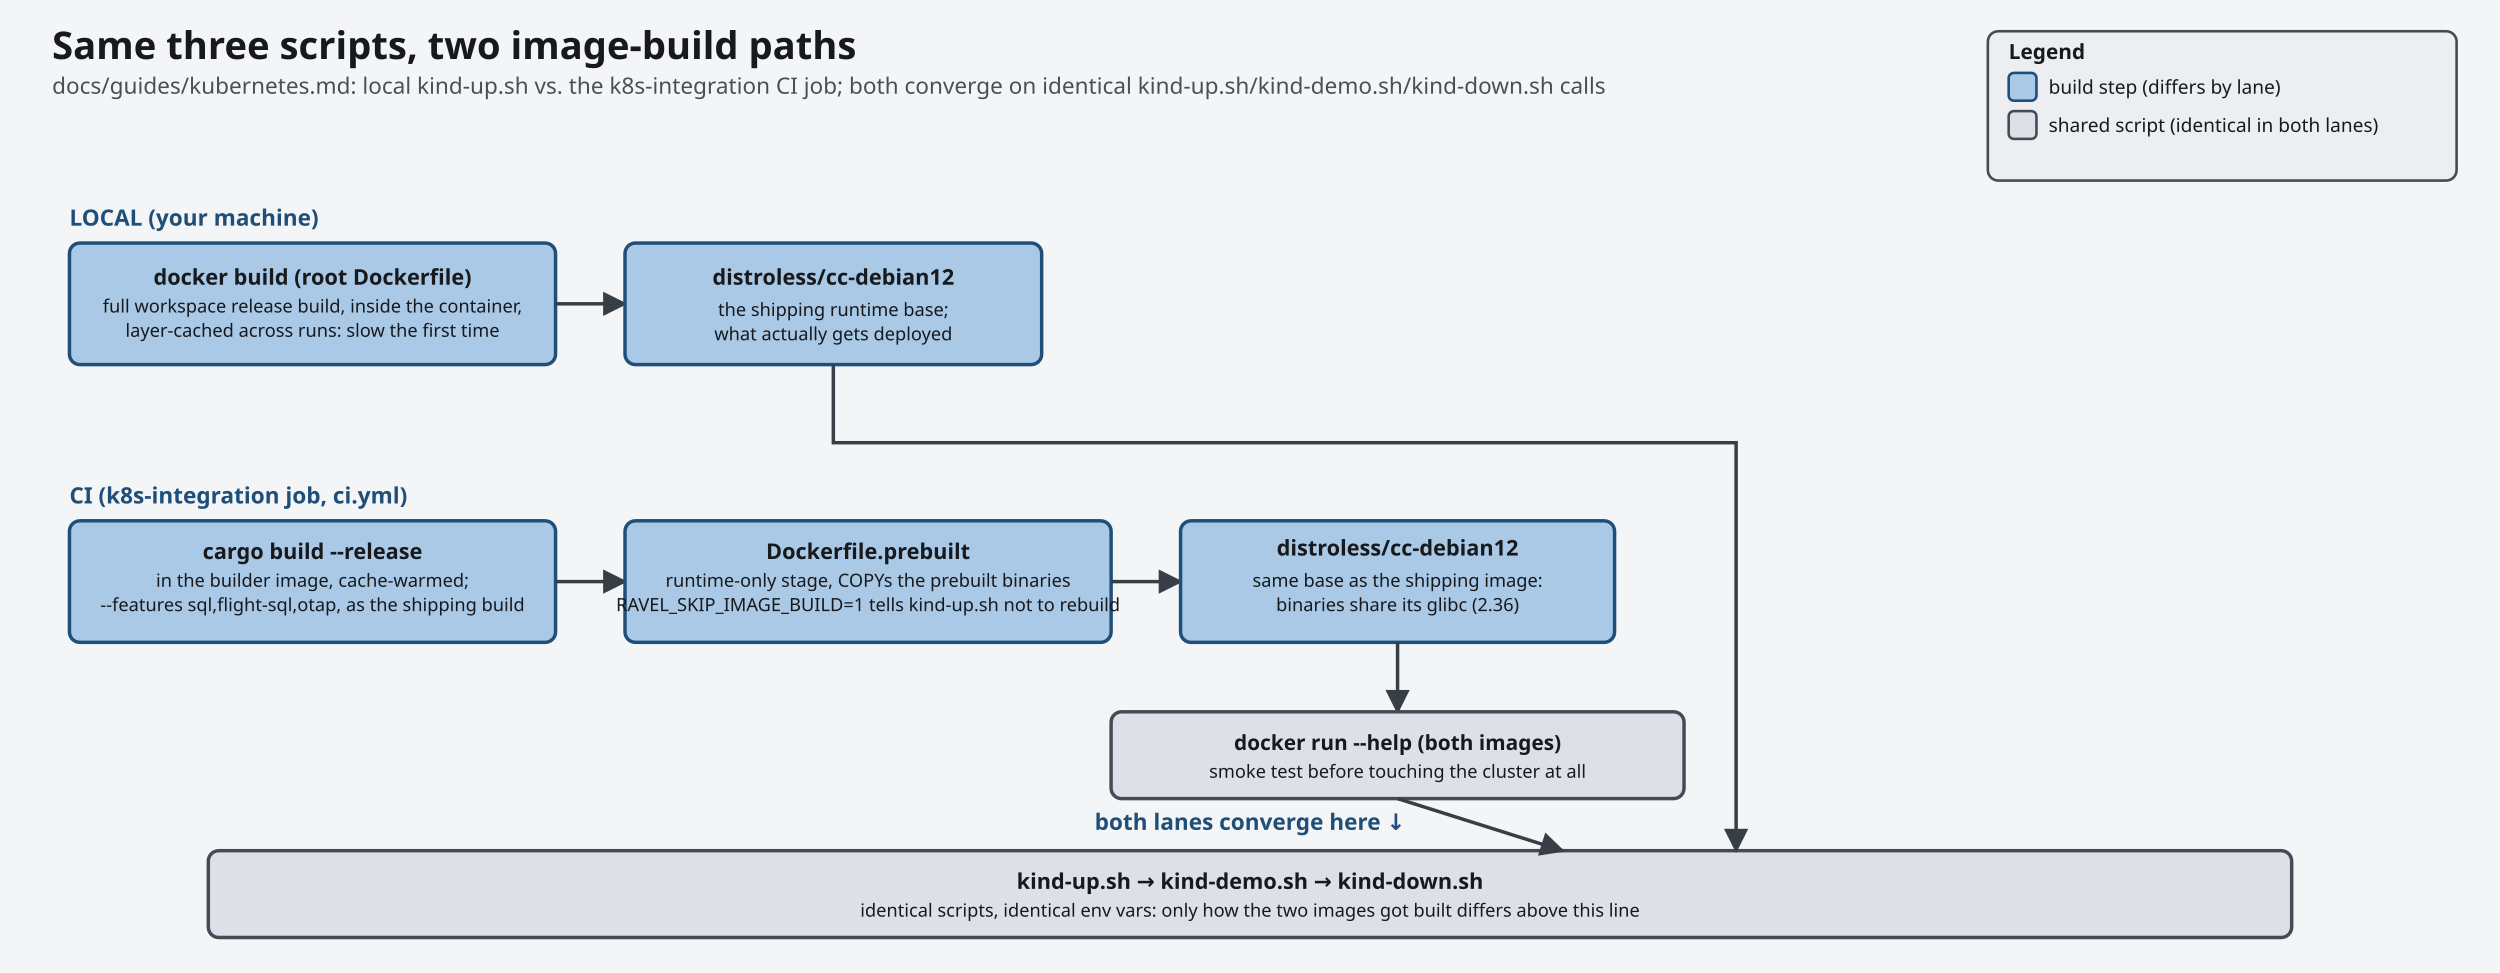
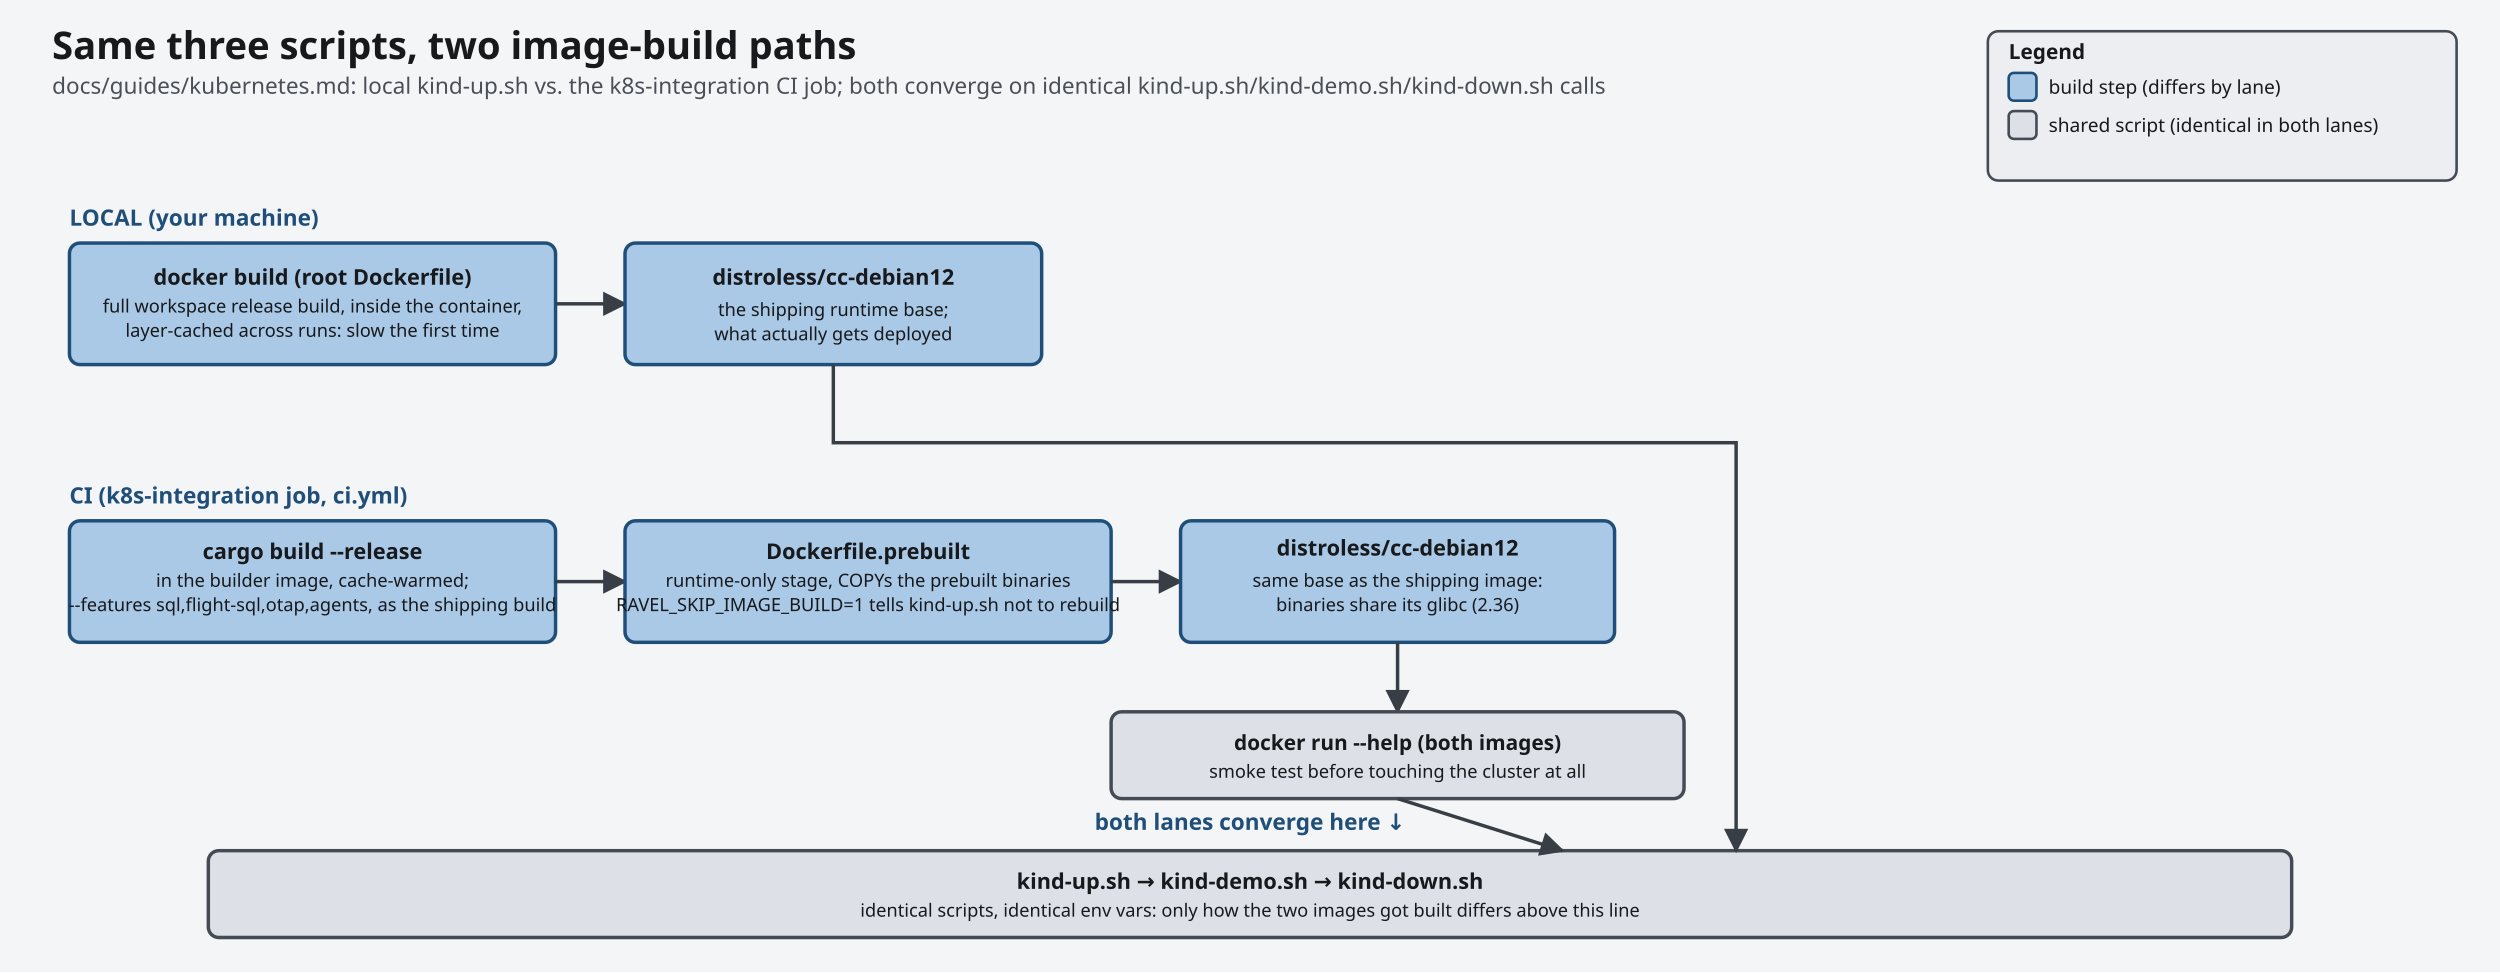
<svg xmlns="http://www.w3.org/2000/svg" width="1440" height="560" viewBox="0 0 1440 560" font-family="system-ui, sans-serif" role="img" aria-label="Kubernetes CI integration: local kind-up and the k8s-integration CI job build container images by two different paths but converge on identical kind-up.sh, kind-demo.sh, and kind-down.sh calls.">
  <defs>
    <marker id="arrow" viewBox="0 0 10 10" refX="9" refY="5" markerWidth="7" markerHeight="7" orient="auto-start-reverse">
      <path d="M0,0 L10,5 L0,10 z" fill="#383e46" />
    </marker>
  </defs>
  <rect x="0" y="0" width="1440" height="560" fill="#f4f5f7" />
  <text x="30" y="34" font-size="22" font-weight="bold" fill="#17191c">Same three scripts, two image-build paths</text>
  <text x="30" y="54" font-size="13" fill="#4a4f57">docs/guides/kubernetes.md: local kind-up.sh vs. the k8s-integration CI job; both converge on identical kind-up.sh/kind-demo.sh/kind-down.sh calls</text>
  <g>
    <rect x="1145" y="18" width="270" height="86" rx="6" fill="#eceef1" stroke="#454b54" stroke-width="1.5" />
    <text x="1157" y="34" font-size="12" font-weight="bold" fill="#17191c">Legend</text>
    <rect x="1157" y="42" width="16" height="16" rx="3" fill="#a9c9e6" stroke="#1f4e79" stroke-width="1.5" />
    <text x="1180" y="54" font-size="11" fill="#17191c">build step (differs by lane)</text>
    <rect x="1157" y="64" width="16" height="16" rx="3" fill="#dde1e7" stroke="#454b54" stroke-width="1.5" />
    <text x="1180" y="76" font-size="11" fill="#17191c">shared script (identical in both lanes)</text>
  </g>
  <text x="40" y="130" font-size="13" font-weight="bold" fill="#1f4e79">LOCAL (your machine)</text>
  <rect x="40" y="140" width="280" height="70" rx="6" fill="#a9c9e6" stroke="#1f4e79" stroke-width="2" />
  <text x="180" y="164" font-size="12.5" font-weight="bold" text-anchor="middle" fill="#17191c">docker build (root Dockerfile)</text>
  <text x="180" y="180" font-size="10.5" text-anchor="middle" fill="#17191c">full workspace release build, inside the container,</text>
  <text x="180" y="194" font-size="10.5" text-anchor="middle" fill="#17191c">layer-cached across runs: slow the first time</text>
  <line x1="320" y1="175" x2="360" y2="175" stroke="#383e46" stroke-width="2" marker-end="url(#arrow)" />
  <rect x="360" y="140" width="240" height="70" rx="6" fill="#a9c9e6" stroke="#1f4e79" stroke-width="2" />
  <text x="480" y="164" font-size="12.5" font-weight="bold" text-anchor="middle" fill="#17191c">distroless/cc-debian12</text>
  <text x="480" y="182" font-size="10.5" text-anchor="middle" fill="#17191c">the shipping runtime base;</text>
  <text x="480" y="196" font-size="10.5" text-anchor="middle" fill="#17191c">what actually gets deployed</text>
  <text x="40" y="290" font-size="13" font-weight="bold" fill="#1f4e79">CI (k8s-integration job, ci.yml)</text>
  <rect x="40" y="300" width="280" height="70" rx="6" fill="#a9c9e6" stroke="#1f4e79" stroke-width="2" />
  <text x="180" y="322" font-size="12.5" font-weight="bold" text-anchor="middle" fill="#17191c">cargo build --release</text>
  <text x="180" y="338" font-size="10.5" text-anchor="middle" fill="#17191c">in the builder image, cache-warmed;</text>
-   <text x="180" y="352" font-size="10.5" text-anchor="middle" fill="#17191c">--features sql,flight-sql,otap, as the shipping build</text>
+   <text x="180" y="352" font-size="10.5" text-anchor="middle" fill="#17191c">--features sql,flight-sql,otap,agents, as the shipping build</text>
  <line x1="320" y1="335" x2="360" y2="335" stroke="#383e46" stroke-width="2" marker-end="url(#arrow)" />
  <rect x="360" y="300" width="280" height="70" rx="6" fill="#a9c9e6" stroke="#1f4e79" stroke-width="2" />
  <text x="500" y="322" font-size="12.5" font-weight="bold" text-anchor="middle" fill="#17191c">Dockerfile.prebuilt</text>
  <text x="500" y="338" font-size="10.5" text-anchor="middle" fill="#17191c">runtime-only stage, COPYs the prebuilt binaries</text>
  <text x="500" y="352" font-size="10.5" text-anchor="middle" fill="#17191c">RAVEL_SKIP_IMAGE_BUILD=1 tells kind-up.sh not to rebuild</text>
  <line x1="640" y1="335" x2="680" y2="335" stroke="#383e46" stroke-width="2" marker-end="url(#arrow)" />
  <rect x="680" y="300" width="250" height="70" rx="6" fill="#a9c9e6" stroke="#1f4e79" stroke-width="2" />
  <text x="805" y="320" font-size="12.5" font-weight="bold" text-anchor="middle" fill="#17191c">distroless/cc-debian12</text>
  <text x="805" y="338" font-size="10.5" text-anchor="middle" fill="#17191c">same base as the shipping image:</text>
  <text x="805" y="352" font-size="10.5" text-anchor="middle" fill="#17191c">binaries share its glibc (2.36)</text>
  <line x1="805" y1="370" x2="805" y2="410" stroke="#383e46" stroke-width="2" marker-end="url(#arrow)" />
  <rect x="640" y="410" width="330" height="50" rx="6" fill="#dde1e7" stroke="#454b54" stroke-width="2" />
  <text x="805" y="432" font-size="12" font-weight="bold" text-anchor="middle" fill="#17191c">docker run --help (both images)</text>
  <text x="805" y="448" font-size="10.5" text-anchor="middle" fill="#17191c">smoke test before touching the cluster at all</text>
  <text x="720" y="478" font-size="13" font-weight="bold" text-anchor="middle" fill="#1f4e79">both lanes converge here ↓</text>
  <rect x="120" y="490" width="1200" height="50" rx="6" fill="#dde1e7" stroke="#454b54" stroke-width="2" />
  <text x="720" y="512" font-size="12.5" font-weight="bold" text-anchor="middle" fill="#17191c">kind-up.sh  →  kind-demo.sh  →  kind-down.sh</text>
  <text x="720" y="528" font-size="10.5" text-anchor="middle" fill="#17191c">identical scripts, identical env vars: only how the two images got built differs above this line</text>
  <path d="M480,210 L480,255 L1000,255 L1000,490" fill="none" stroke="#383e46" stroke-width="2" marker-end="url(#arrow)" />
  <line x1="805" y1="460" x2="900" y2="490" stroke="#383e46" stroke-width="2" marker-end="url(#arrow)" />
</svg>
